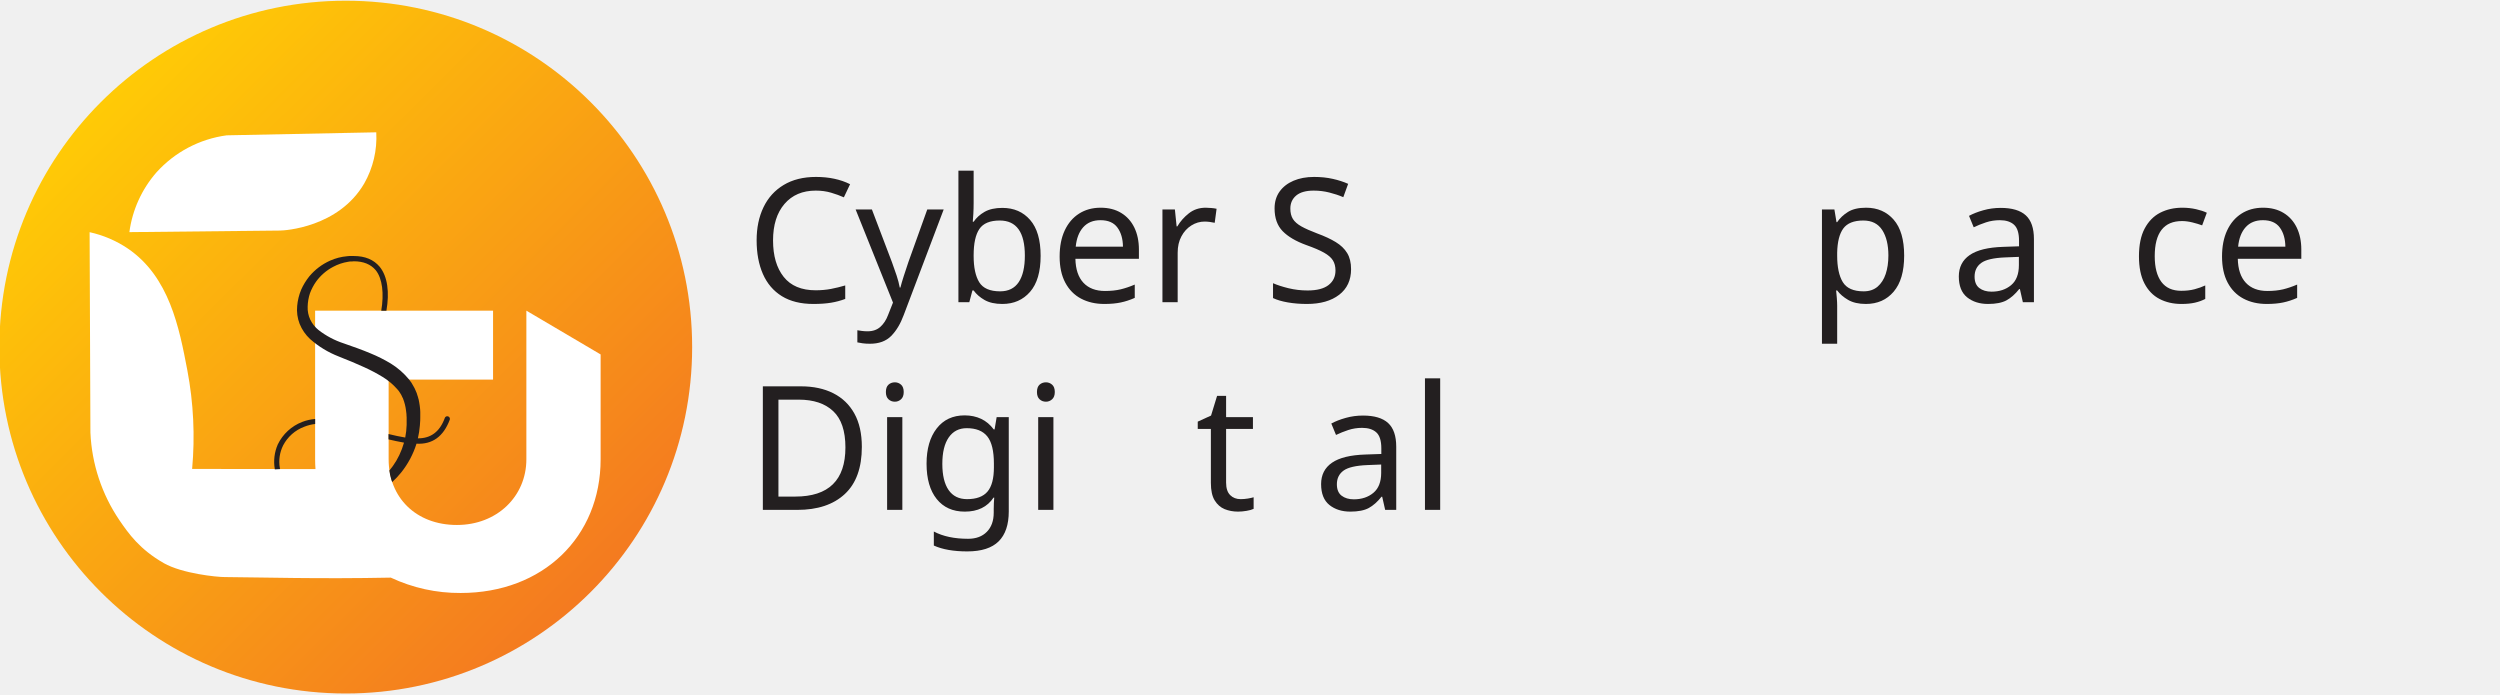
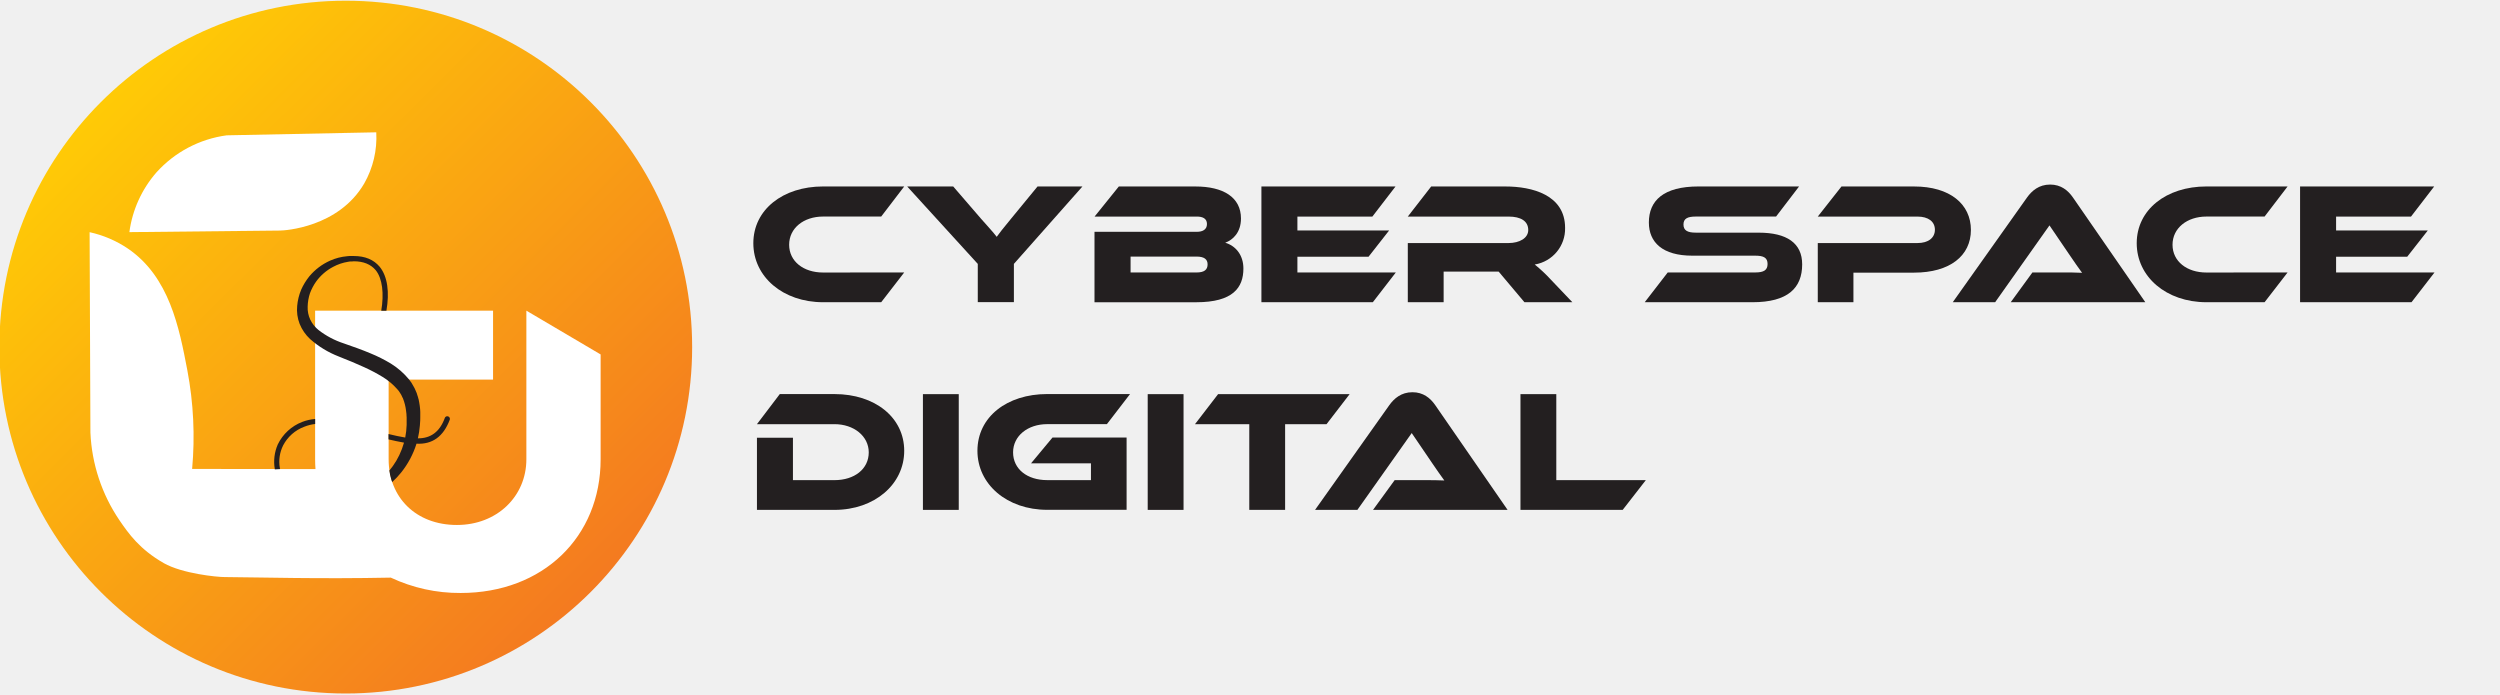
<svg xmlns="http://www.w3.org/2000/svg" id="Navbar" viewBox="0 0 1080 300">
  <defs>
-     <style>.cls-1{font-size:74.76px;font-family:EthnocentricRg-Regular, Ethnocentric;}.cls-1,.cls-7{fill:#231f20;}.cls-2{letter-spacing:-0.16em;}.cls-3{letter-spacing:-0.1em;}.cls-4{letter-spacing:-0.21em;}.cls-5{fill:url(#New_Gradient_Swatch_1);}.cls-6{fill:#fff;}</style>
+     <style>.cls-1{fill:#231f20;}.cls-2{fill:url(#New_Gradient_Swatch_1);}.cls-3{fill:#fff;}</style>
    <linearGradient id="New_Gradient_Swatch_1" x1="4.35" y1="4.43" x2="293.48" y2="294.55" gradientUnits="userSpaceOnUse">
      <stop offset="0.14" stop-color="#ffca06" />
      <stop offset="0.87" stop-color="#f47a20" />
    </linearGradient>
  </defs>
-   <text class="cls-1" transform="translate(322.3 130.56)">Cyber S<tspan class="cls-2" x="458.42" y="0">p</tspan>
-     <tspan class="cls-3" x="520.47" y="0">a</tspan>
-     <tspan x="597.62" y="0">ce</tspan>
-     <tspan x="0" y="89.71">Digi</tspan>
-     <tspan class="cls-4" x="193.92" y="89.71">t</tspan>
-     <tspan x="244.98" y="89.71">al</tspan>
-   </text>
-   <circle id="background" class="cls-5" cx="149.37" cy="149.95" r="149.64" />
-   <path class="cls-6" d="M227.39,134.2v64.21c0,16.06-12.72,28.38-30,28.38-17.7,0-29.5-11.89-29.5-28.38V164H213V134.2H136.13v64.21c0,1.43.06,2.83.16,4.23L83,202.58A154,154,0,0,0,80.94,160c-3.5-18.31-7.72-40.45-25.82-52.7a48,48,0,0,0-16.41-7q.18,43.27.35,86.56a73,73,0,0,0,12.51,37.84c4,5.86,8.79,12.63,19.22,18.59,7.88,4.48,22.8,6,26.21,6,16.56.13,40.69.87,71.82.24A69.88,69.88,0,0,0,199,256.17c35.58,0,60.47-24.22,60.47-57.76V153.12Z" />
-   <path class="cls-6" d="M157.34,79.27a40.23,40.23,0,0,0,5.21-22.11l-64.61,1.3a49.77,49.77,0,0,0-30.34,16,49.09,49.09,0,0,0-11.71,25.82l65-.68C122.94,99.62,146.25,98.26,157.34,79.27Z" />
-   <path class="cls-7" d="M120,192a18.64,18.64,0,0,0-1.3,10.57c0,.07,0,.14,0,.21l2.3-.14c0-.12-.07-.29-.11-.49a15.76,15.76,0,0,1,1.45-9.79,17,17,0,0,1,9.08-8,18.45,18.45,0,0,1,4.72-1.2V181a19.77,19.77,0,0,0-5.56,1.26A19.51,19.51,0,0,0,120,192Z" />
-   <path class="cls-7" d="M194.23,180.42a1.09,1.09,0,0,0-.68-.55,1.13,1.13,0,0,0-.85.06,1.08,1.08,0,0,0-.55.65q-3.24,8.86-11.62,8.78a39.1,39.1,0,0,0,.85-5.46c0-.25,0-.49.05-.72.09-.93.13-1.88.13-2.84v-1.77a5.79,5.79,0,0,0,0-.61c0-.41-.06-.81-.07-1.2a28,28,0,0,0-.38-2.86c-.05-.22-.09-.44-.13-.67a5.58,5.58,0,0,0-.29-1.19,5.11,5.11,0,0,1-.13-.53c-.07-.2-.14-.38-.19-.56a7.56,7.56,0,0,0-.34-1.11c-.15-.32-.28-.63-.4-.93a13.65,13.65,0,0,0-1.09-2.2c-.28-.5-.57-1-.85-1.46-.21-.3-.43-.6-.66-.88a4.41,4.41,0,0,1-.29-.4,31.65,31.65,0,0,0-7.91-6.92,64.07,64.07,0,0,0-8.84-4.43c-1.73-.73-3.56-1.44-5.49-2.15l-5.92-2.1a36.22,36.22,0,0,1-11-5.81,13.14,13.14,0,0,1-3.56-4.51,12,12,0,0,1-1.11-5.6,19.71,19.71,0,0,1,1-5.78,21.94,21.94,0,0,1,2.63-5,21.32,21.32,0,0,1,7.37-6.39,20.31,20.31,0,0,1,6.42-2.18,6.78,6.78,0,0,1,1.36-.16l.5,0,.66-.06q6.21,0,9.45,3.83c2.93,3.64,3.64,10.21,2.4,17.53h2.23c1.38-8,.51-14.81-2.91-19q-3.9-4.64-11.17-4.64h-.71a5.12,5.12,0,0,1-.56,0,8.66,8.66,0,0,0-1.54.08,23,23,0,0,0-7.43,1.91,25,25,0,0,0-9,6.81,26.35,26.35,0,0,0-3.51,5.76,23.46,23.46,0,0,0-1.72,7,16.88,16.88,0,0,0,1.06,7.75,18.36,18.36,0,0,0,4.51,6.55A41,41,0,0,0,146.33,154l2.28.93,3.55,1.43q2.76,1.16,5.15,2.26a72.39,72.39,0,0,1,7.91,4.17,27.19,27.19,0,0,1,6.34,5.28l.29.34c.16.18.31.35.45.53l.64,1a6.09,6.09,0,0,1,.74,1.38c.12.26.26.53.4.79a21.21,21.21,0,0,1,1.33,5.26c.07.49.13,1,.18,1.48s0,1,.08,1.52c0,.79,0,1.61,0,2.44,0,.25,0,.48,0,.71a33.67,33.67,0,0,1-.61,5.5c-1.17-.21-2.38-.44-3.61-.69s-2.45-.54-3.61-.83v2.32c1.07.26,2.18.51,3.31.74s2.28.46,3.38.66a33.14,33.14,0,0,1-2.05,5.43,30.9,30.9,0,0,1-2.78,4.7c-.56.79-1.08,1.44-1.49,1.92A23.88,23.88,0,0,0,169,207c.13.44.27.86.41,1.26a36.35,36.35,0,0,0,3.88-4.12,38.1,38.1,0,0,0,6.64-12.47q10.26.58,14.38-10.38A1.14,1.14,0,0,0,194.23,180.42Z" />
+   <path class="cls-1" d="M390.62,117.7l-9.94,12.86H355.57c-17.35,0-30.13-11-30.13-25.49s12.78-24.52,30.13-24.52h35.05l-9.94,13H355.57c-8.38,0-14.66,5-14.66,12.18s6.21,12,14.66,12Z" />
+   <path class="cls-1" d="M467.62,80.55,438,114v16.52H422.4V114L391.9,80.55h19.88l12,13.91c1.56,1.79,5.75,6.35,6.8,7.85,1-1.42,2.69-3.59,6.28-7.93l11.36-13.83Z" />
+   <path class="cls-1" d="M537.15,116c0,8.29-4.56,14.57-20.33,14.57h-44V100.14h44.26c2.24,0,4.33-.82,4.33-3.37s-2.16-3.21-4.33-3.21H472.86l10.47-13h33.11c12,0,19.66,4.64,19.66,13.83,0,5.91-3.36,9.2-6.8,10.47C533.64,106.12,537.15,110,537.15,116Zm-48.74-5.16v6.87h28.48c3.37,0,4.79-1.19,4.79-3.51,0-2.17-1.42-3.36-4.79-3.36Z" />
+   <path class="cls-1" d="M603,117.7l-9.94,12.86H544.93v-50h57.93l-10,13H560.48v6H600.1l-8.9,11.36H560.48v6.8Z" />
+   <path class="cls-1" d="M679.26,130.56h-20.7l-11.14-13.23H623.65v13.23H608.17V105h43.51c4.79,0,8.52-2.17,8.52-5.61,0-3.89-3.21-5.83-8.52-5.83H608.17l10.1-13h32.14c11.36,0,25.71,3.59,25.71,17.87A15.66,15.66,0,0,1,663,114.27a63.73,63.73,0,0,1,7,6.57Z" />
+   <path class="cls-1" d="M759.78,100.51c12.19,0,18.76,4.56,18.76,13.68,0,10.24-6.2,16.37-21.45,16.37H710.52l9.94-12.86h37.83c3.66,0,5.3-1,5.3-3.66s-1.64-3.59-5.3-3.59H731.08c-12.86,0-18.77-5.75-18.77-14.35,0-9.42,6.28-15.55,21.46-15.55H777.2l-9.94,13H732.57c-3.59,0-5.31.9-5.31,3.44s1.72,3.51,5.31,3.51Z" />
+   <path class="cls-1" d="M826.84,117.78H800.68v12.78h-15.4V105h43.05c4.79,0,7.55-2.32,7.55-5.76s-2.76-5.68-7.55-5.68H785.28l10.24-13h31.39c15.48,0,24.52,7.63,24.52,18.77S842.39,117.78,826.84,117.78Z" />
+   <path class="cls-1" d="M868.63,130.56,878,117.7h12.55c3,0,6.51,0,8.9.15-1.35-1.79-3.44-4.85-5.08-7.25l-9-13.23L861.9,130.56H843.59l32.07-45.22c2.09-2.92,5.16-5.61,10-5.61,4.64,0,7.7,2.47,9.87,5.61l31.25,45.22Z" />
+   <path class="cls-1" d="M988.24,117.7l-9.94,12.86H953.18c-17.34,0-30.12-11-30.12-25.49s12.78-24.52,30.12-24.52h35.06l-9.94,13H953.18c-8.37,0-14.65,5-14.65,12.18s6.21,12,14.65,12Z" />
+   <path class="cls-1" d="M1051.71,117.7l-9.94,12.86H993.63v-50h57.93l-10,13h-32.37v6h39.62l-8.9,11.36h-30.72v6.8Z" />
+   <path class="cls-1" d="M360.5,220.27H327V189.1h15.55v18.32H360.5c8.6,0,14.8-4.79,14.8-12,0-7-6.43-12.18-14.8-12.18H327l9.87-13H360.5c17.49,0,30.12,10.09,30.12,24.52S377.84,220.27,360.5,220.27Z" />
+   <path class="cls-1" d="M414.18,220.27H398.7v-50h15.48Z" />
+   <path class="cls-1" d="M454.69,189h32v31.24H452.38c-17.35,0-30.13-11-30.13-25.49,0-14.65,12.78-24.52,30.13-24.52h35.8l-10,13H452.38c-8.38,0-14.73,5.08-14.73,12.18,0,7.26,6.13,12,14.73,12h18.91v-7.26H445.42Z" />
+   <path class="cls-1" d="M511.29,220.27H495.81v-50h15.48Z" />
+   <path class="cls-1" d="M583.05,170.26l-10,13H555.17v37H539.69v-37H516.22l10-13Z" />
+   <path class="cls-1" d="M593.15,220.27l9.34-12.85h12.56c3,0,6.5,0,8.9.14-1.35-1.79-3.44-4.85-5.09-7.25l-9-13.23-23.47,33.19H568.1l32.07-45.22c2.1-2.92,5.16-5.61,10-5.61,4.64,0,7.7,2.47,9.87,5.61l31.24,45.22Z" />
+   <path class="cls-1" d="M711,207.42l-10,12.85H656.84v-50h15.48v37.16Z" />
+   <circle id="background" class="cls-2" cx="149.37" cy="149.95" r="149.64" />
+   <path class="cls-3" d="M227.39,134.2v64.21c0,16.06-12.72,28.38-30,28.38-17.7,0-29.5-11.89-29.5-28.38V164H213V134.2H136.13v64.21c0,1.43.06,2.83.16,4.23L83,202.58A154,154,0,0,0,80.94,160c-3.5-18.31-7.72-40.45-25.82-52.7a48,48,0,0,0-16.41-7q.18,43.27.35,86.56a73,73,0,0,0,12.51,37.84c4,5.86,8.79,12.63,19.22,18.59,7.88,4.48,22.8,6,26.21,6,16.56.13,40.69.87,71.82.24A69.88,69.88,0,0,0,199,256.17c35.58,0,60.47-24.22,60.47-57.76V153.12Z" />
+   <path class="cls-3" d="M157.34,79.27a40.23,40.23,0,0,0,5.21-22.11l-64.61,1.3a49.77,49.77,0,0,0-30.34,16,49.09,49.09,0,0,0-11.71,25.82l65-.68C122.94,99.62,146.25,98.26,157.34,79.27Z" />
+   <path class="cls-1" d="M120,192a18.64,18.64,0,0,0-1.3,10.57c0,.07,0,.14,0,.21l2.3-.14c0-.12-.07-.29-.11-.49a15.76,15.76,0,0,1,1.45-9.79,17,17,0,0,1,9.08-8,18.45,18.45,0,0,1,4.72-1.2V181a19.77,19.77,0,0,0-5.56,1.26A19.51,19.51,0,0,0,120,192Z" />
+   <path class="cls-1" d="M194.23,180.42a1.09,1.09,0,0,0-.68-.55,1.13,1.13,0,0,0-.85.06,1.08,1.08,0,0,0-.55.65q-3.24,8.86-11.62,8.78a39.1,39.1,0,0,0,.85-5.46c0-.25,0-.49.05-.72.09-.93.13-1.88.13-2.84v-1.77a5.79,5.79,0,0,0,0-.61c0-.41-.06-.81-.07-1.2a28,28,0,0,0-.38-2.86c-.05-.22-.09-.44-.13-.67a5.58,5.58,0,0,0-.29-1.19,5.11,5.11,0,0,1-.13-.53c-.07-.2-.14-.38-.19-.56a7.56,7.56,0,0,0-.34-1.11c-.15-.32-.28-.63-.4-.93a13.65,13.65,0,0,0-1.09-2.2c-.28-.5-.57-1-.85-1.46-.21-.3-.43-.6-.66-.88a4.41,4.41,0,0,1-.29-.4,31.65,31.65,0,0,0-7.91-6.92,64.07,64.07,0,0,0-8.84-4.43c-1.73-.73-3.56-1.44-5.49-2.15l-5.92-2.1a36.22,36.22,0,0,1-11-5.81,13.14,13.14,0,0,1-3.56-4.51,12,12,0,0,1-1.11-5.6,19.71,19.71,0,0,1,1-5.78,21.94,21.94,0,0,1,2.63-5,21.32,21.32,0,0,1,7.37-6.39,20.31,20.31,0,0,1,6.42-2.18,6.78,6.78,0,0,1,1.36-.16l.5,0,.66-.06q6.21,0,9.45,3.83c2.93,3.64,3.64,10.21,2.4,17.53h2.23c1.38-8,.51-14.81-2.91-19q-3.9-4.64-11.17-4.64h-.71a5.12,5.12,0,0,1-.56,0,8.66,8.66,0,0,0-1.54.08,23,23,0,0,0-7.43,1.91,25,25,0,0,0-9,6.81,26.35,26.35,0,0,0-3.51,5.76,23.46,23.46,0,0,0-1.72,7,16.88,16.88,0,0,0,1.06,7.75,18.36,18.36,0,0,0,4.51,6.55A41,41,0,0,0,146.33,154l2.28.93,3.55,1.43q2.76,1.16,5.15,2.26a72.39,72.39,0,0,1,7.91,4.17,27.19,27.19,0,0,1,6.34,5.28l.29.34c.16.18.31.35.45.53l.64,1a6.09,6.09,0,0,1,.74,1.38c.12.26.26.53.4.79a21.21,21.21,0,0,1,1.33,5.26c.07.49.13,1,.18,1.48s0,1,.08,1.52c0,.79,0,1.61,0,2.44,0,.25,0,.48,0,.71a33.67,33.67,0,0,1-.61,5.5c-1.17-.21-2.38-.44-3.61-.69s-2.45-.54-3.61-.83v2.32c1.07.26,2.18.51,3.31.74s2.28.46,3.38.66a33.14,33.14,0,0,1-2.05,5.43,30.9,30.9,0,0,1-2.78,4.7c-.56.79-1.08,1.44-1.49,1.92A23.88,23.88,0,0,0,169,207c.13.44.27.86.41,1.26a36.35,36.35,0,0,0,3.88-4.12,38.1,38.1,0,0,0,6.64-12.47q10.26.58,14.38-10.38A1.14,1.14,0,0,0,194.23,180.42Z" />
</svg>
